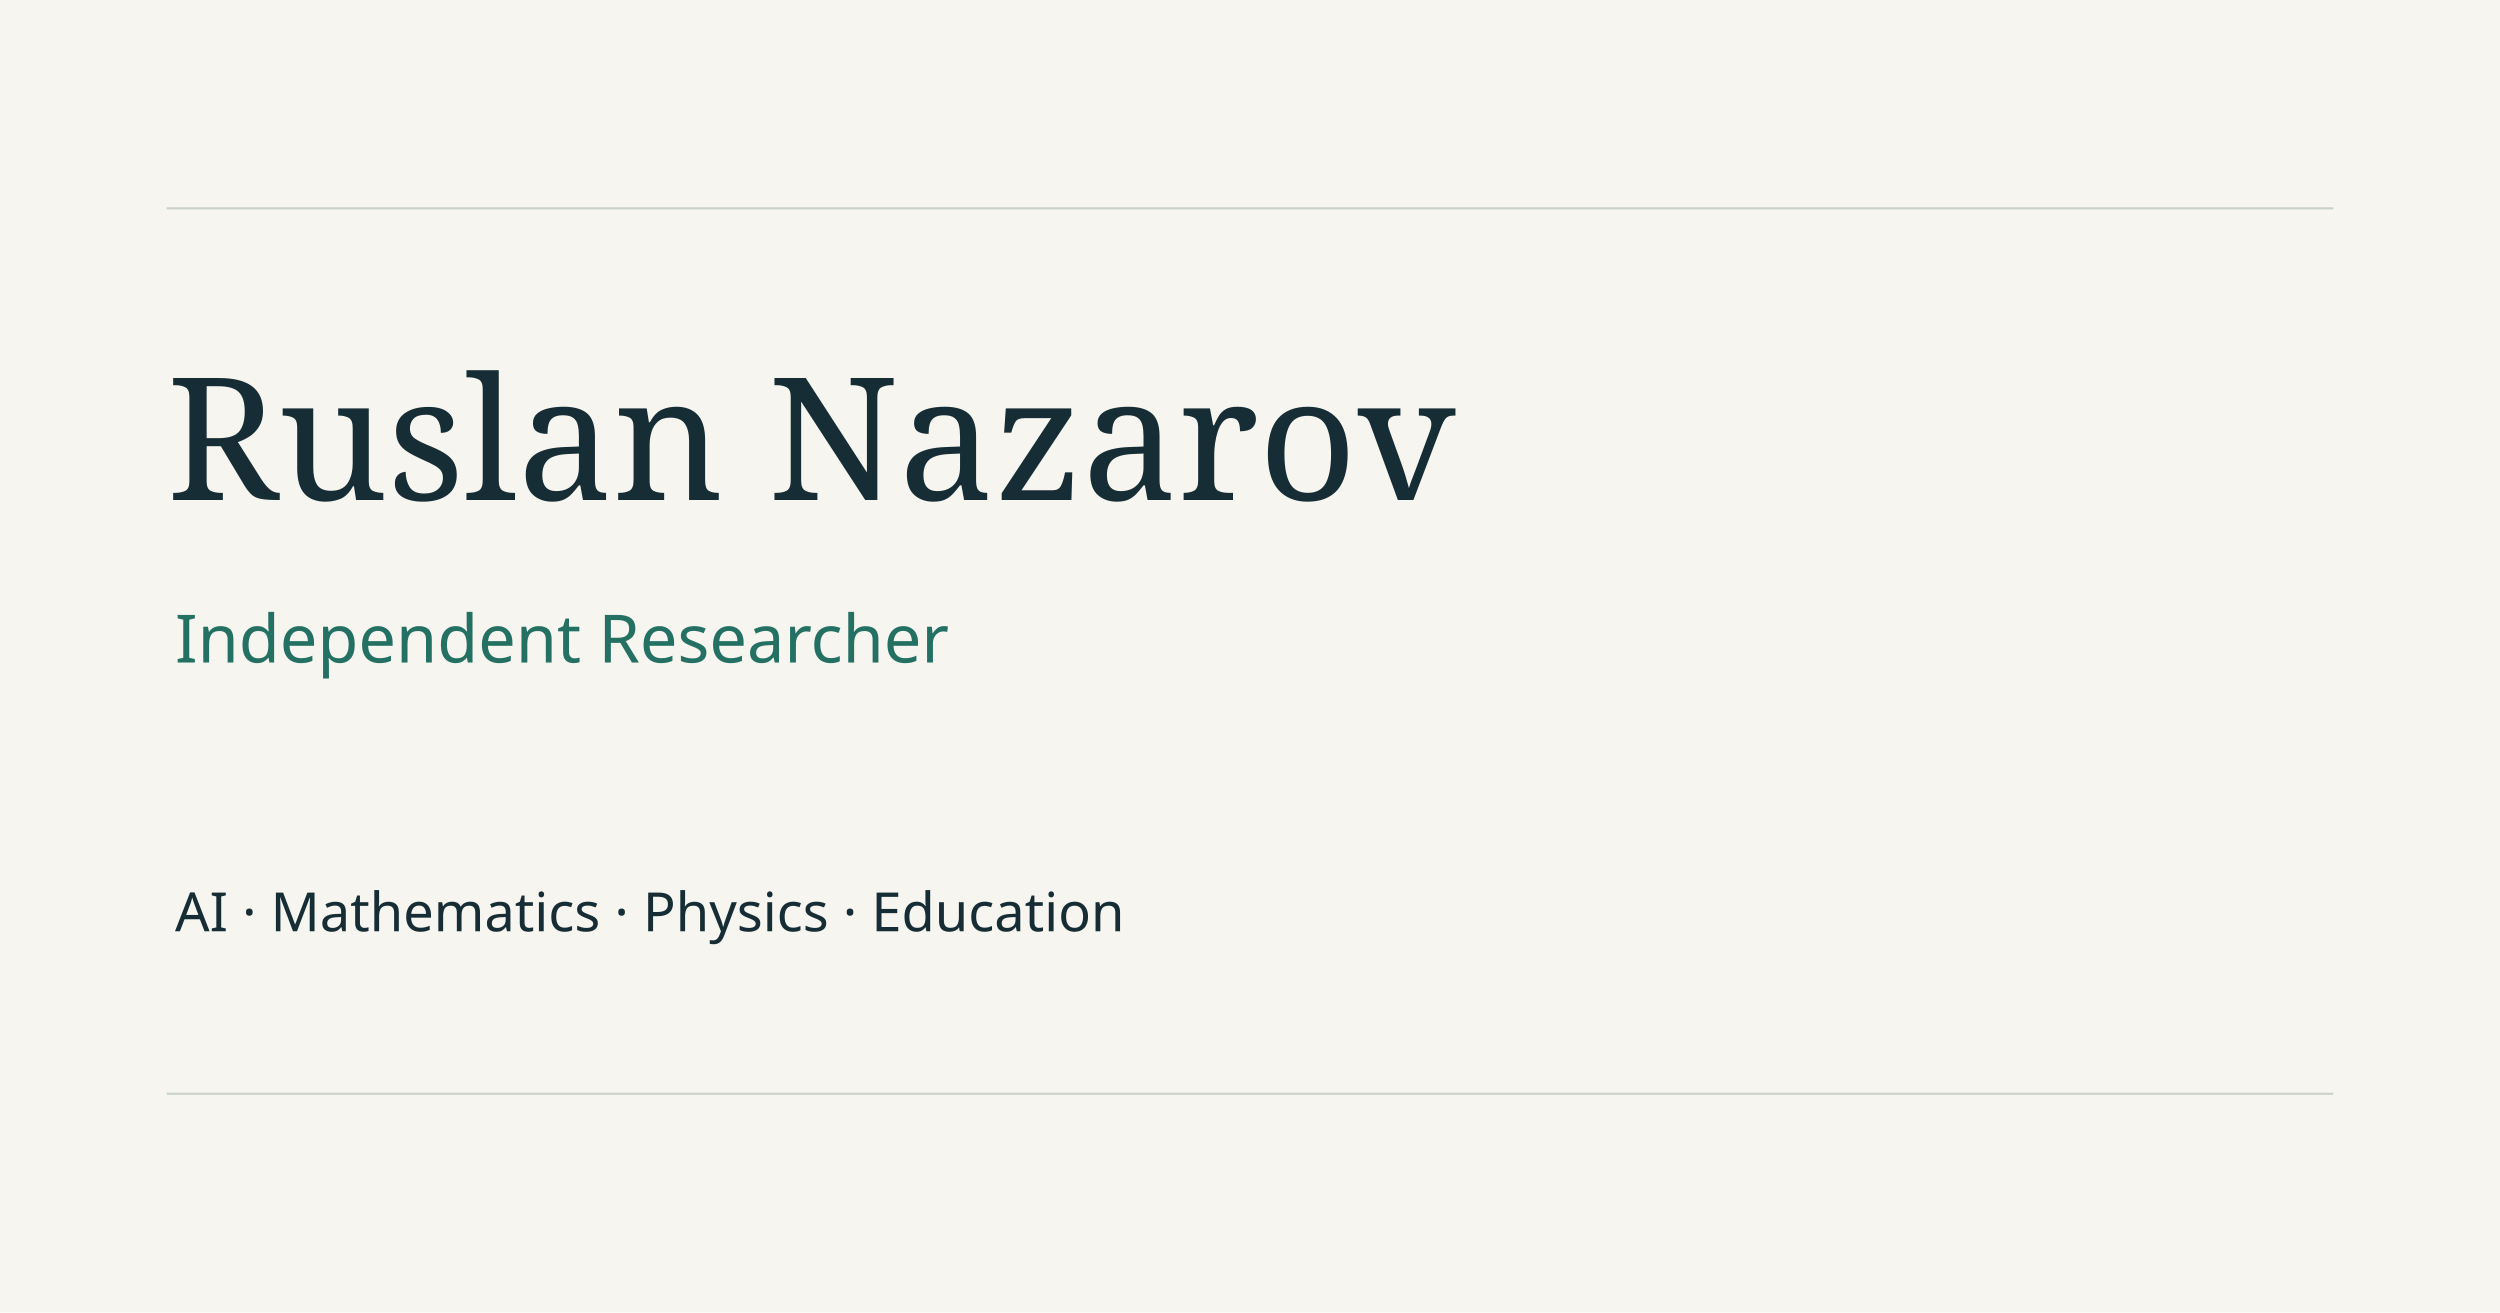
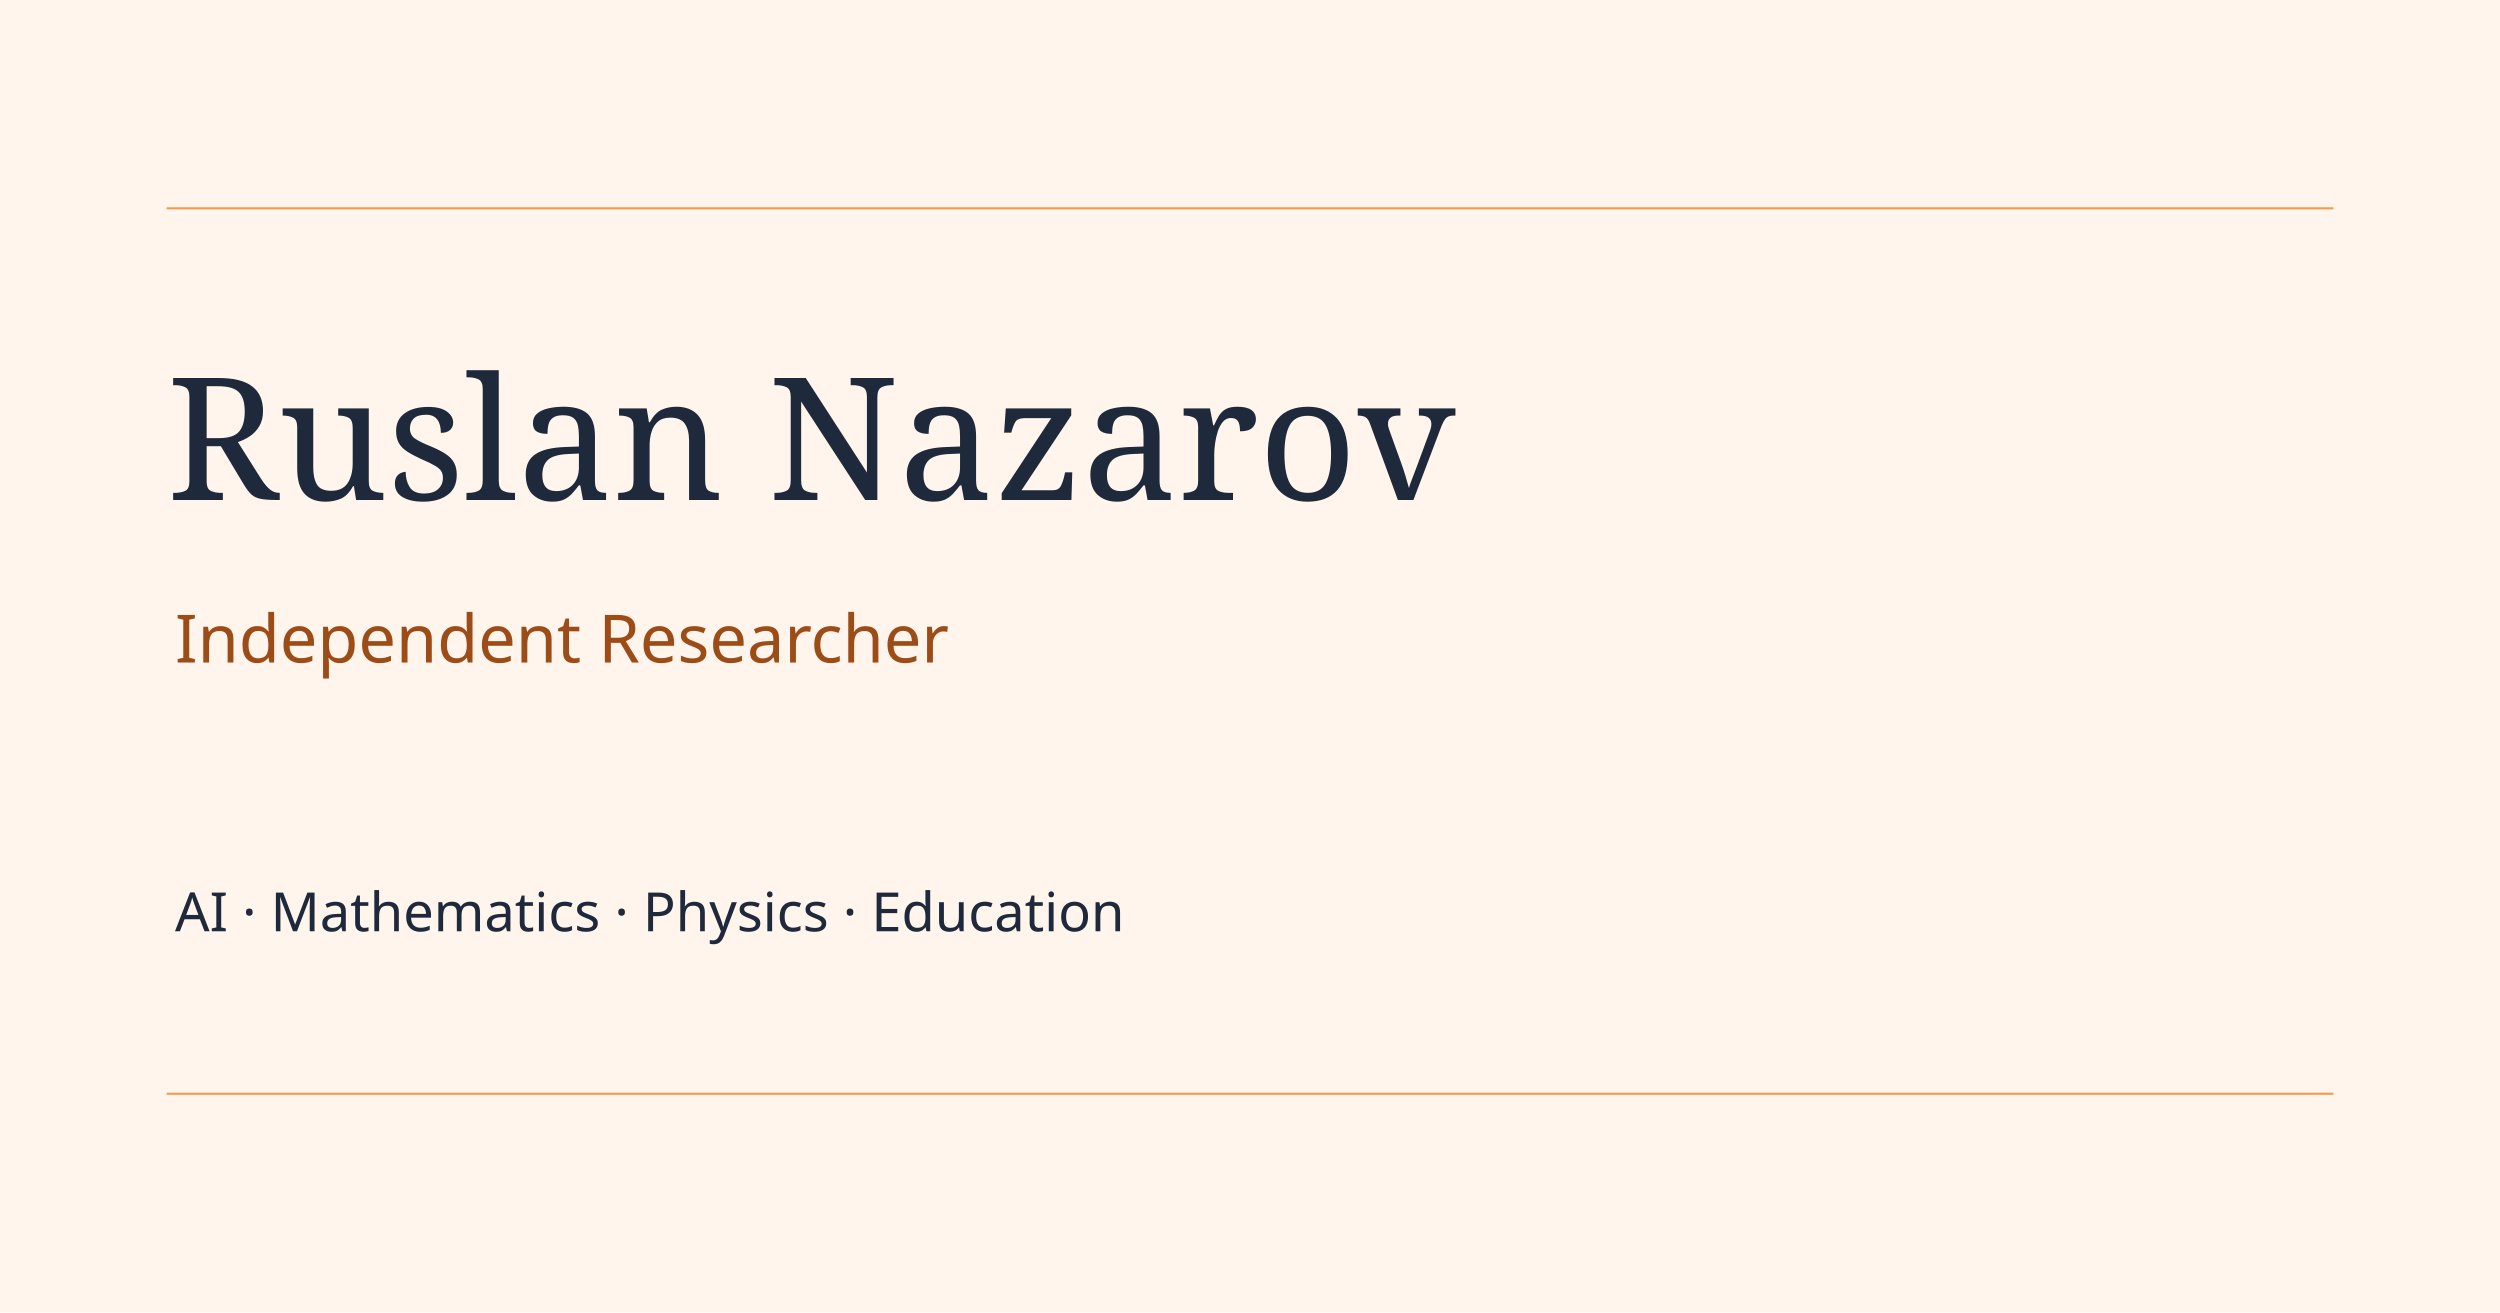
<svg xmlns="http://www.w3.org/2000/svg" width="1200" height="630" viewBox="0 0 1200 630">
-   <rect width="1200" height="630" fill="#f6f5ef" />
-   <path d="M80 100h1040M80 525h1040" stroke="#c8d1ca" />
-   <text x="80" y="240" font-family="Georgia,serif" font-size="82" fill="#172d35">Ruslan Nazarov</text>
-   <text x="84" y="318" font-family="sans-serif" font-size="32" fill="#247063">Independent Researcher</text>
-   <text x="84" y="447" font-family="sans-serif" font-size="26" fill="#172d35">AI · Mathematics · Physics · Education</text>
+   <rect width="1200" height="630" fill="#fff5ec" />
+   <path d="M80 100h1040M80 525h1040" stroke="#f2994a" />
+   <text x="80" y="240" font-family="Georgia,serif" font-size="82" fill="#1e293b">Ruslan Nazarov</text>
+   <text x="84" y="318" font-family="sans-serif" font-size="32" fill="#9c4c16">Independent Researcher</text>
+   <text x="84" y="447" font-family="sans-serif" font-size="26" fill="#1e293b">AI · Mathematics · Physics · Education</text>
</svg>
